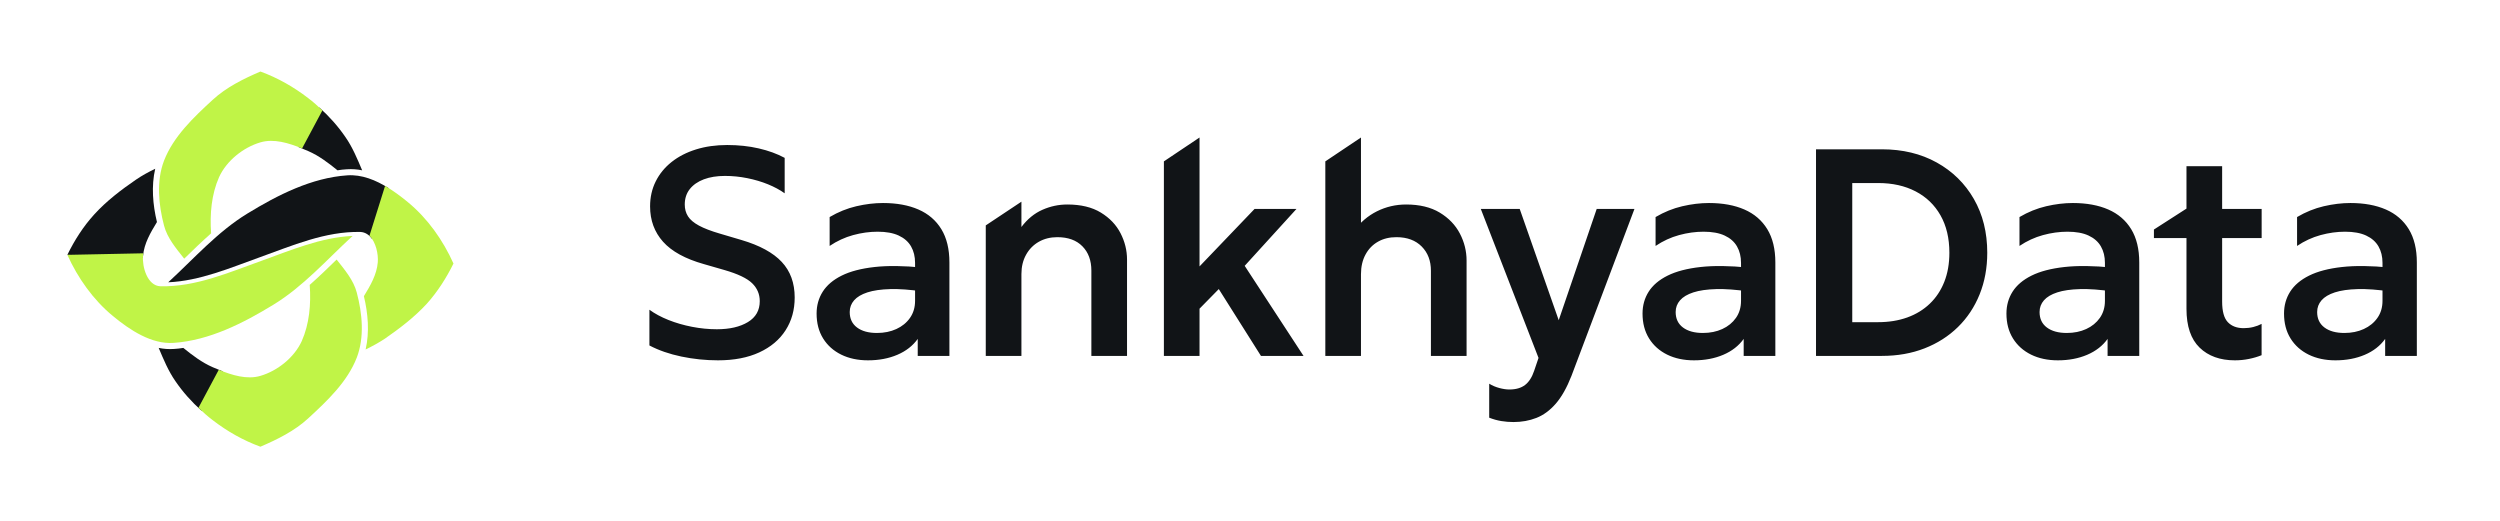
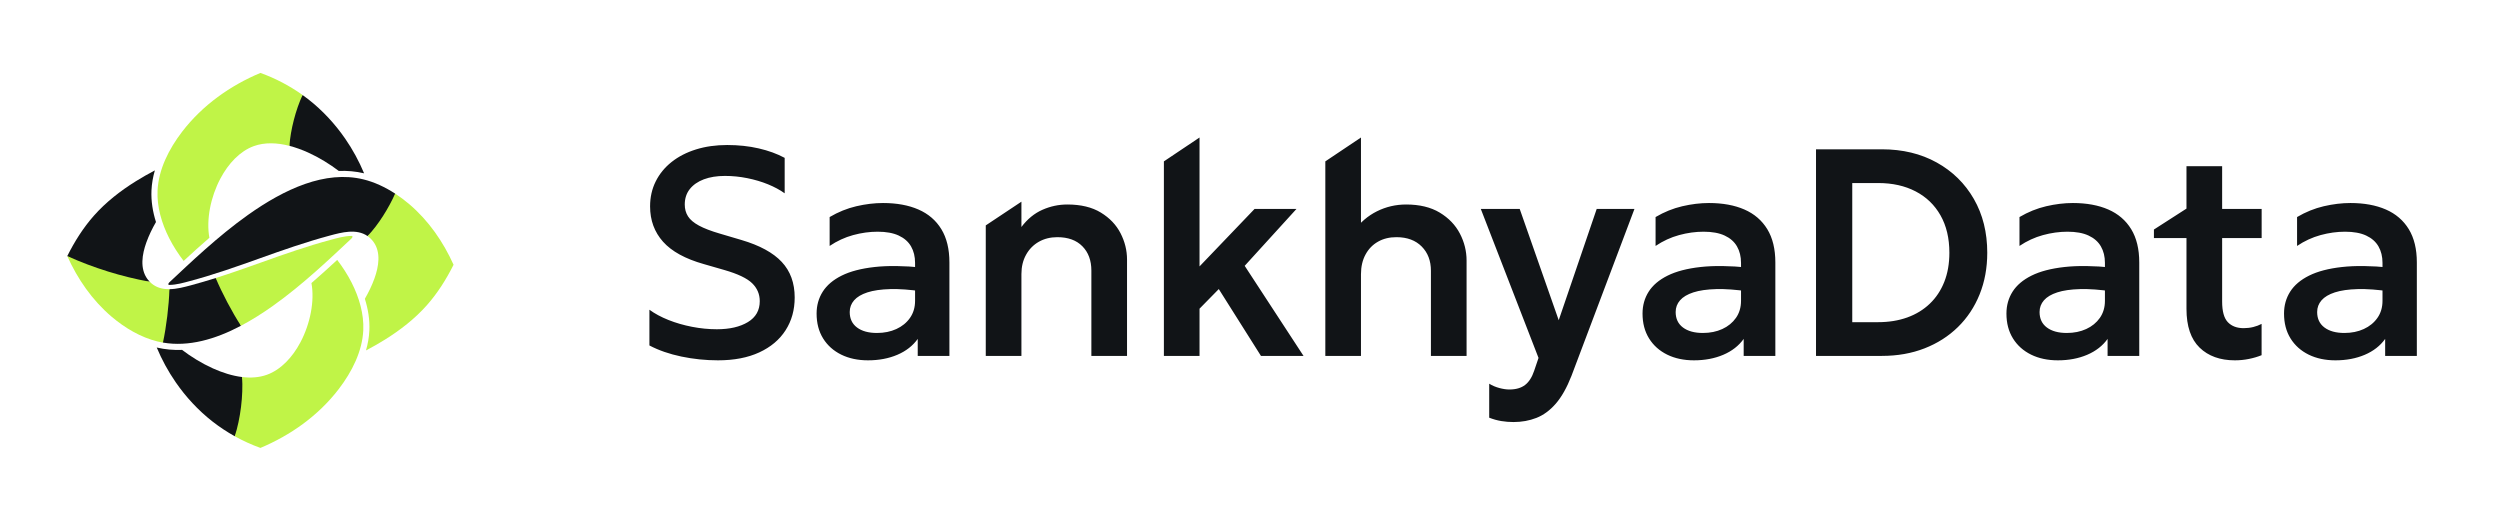
<svg xmlns="http://www.w3.org/2000/svg" viewBox="0 0 144 30" width="288" height="60">
  <g transform="translate(3 3)">
-     <path d="M15.39 3.19C15.96 3.7 16.47 4.27 16.9 4.9C17.31 5.49 17.58 6.15 17.86 6.81C17.57 6.75 17.28 6.73 16.98 6.75C16.8 6.76 16.62 6.78 16.44 6.81C15.91 6.38 15.37 5.97 14.75 5.7C14.56 5.62 14.37 5.54 14.17 5.46C14.58 4.7 14.98 3.94 15.39 3.19Z" fill="#111417" />
-     <path d="M19.39 7.84C18.65 7.37 17.83 7.04 17 7.1C14.95 7.24 13 8.23 11.25 9.3C9.53 10.35 8.18 11.89 6.69 13.26C8.52 13.18 10.26 12.43 11.96 11.82C13.83 11.15 15.73 10.32 17.75 10.36C18.05 10.37 18.27 10.54 18.44 10.77C18.75 9.8 19.07 8.82 19.39 7.84Z" fill="#111417" />
-     <path d="M8.61 20.66C8.04 20.15 7.53 19.58 7.1 18.95C6.69 18.36 6.42 17.7 6.14 17.04C6.43 17.1 6.72 17.12 7.02 17.1C7.2 17.09 7.38 17.07 7.56 17.04C8.09 17.47 8.63 17.88 9.25 18.15C9.44 18.23 9.63 18.31 9.83 18.39C9.42 19.15 9.02 19.91 8.61 20.66Z" fill="#111417" />
-     <path d="M5.23 11.85C5.23 11.81 5.23 11.77 5.24 11.74C5.3 11.02 5.67 10.4 6.04 9.79C5.8 8.79 5.71 7.72 5.94 6.72C5.55 6.91 5.18 7.11 4.83 7.35C3.97 7.94 3.13 8.58 2.43 9.35C1.8 10.04 1.29 10.84 0.88 11.68C2.33 11.73 3.78 11.79 5.23 11.85Z" fill="#111417" />
-     <path d="M14.4 5.55C13.63 5.24 12.78 4.97 12 5.2C11.01 5.49 10.05 6.26 9.62 7.2C9.18 8.19 9.08 9.33 9.16 10.44C8.63 10.91 8.12 11.4 7.61 11.9C7.14 11.3 6.64 10.72 6.45 10C6.13 8.79 6 7.42 6.45 6.25C6.99 4.86 8.15 3.76 9.25 2.75C10.03 2.03 11.02 1.54 12 1.12C12.99 1.48 13.92 2.01 14.75 2.65C15.04 2.87 15.31 3.11 15.57 3.36C15.18 4.09 14.79 4.82 14.4 5.55Z" fill="#c0f447" />
-     <path d="M18.28 10.58C18.66 10.95 18.8 11.66 18.76 12.11C18.7 12.83 18.33 13.45 17.96 14.06C18.2 15.06 18.29 16.13 18.06 17.13C18.45 16.94 18.82 16.74 19.18 16.5C20.03 15.91 20.87 15.27 21.58 14.5C22.2 13.81 22.71 13.01 23.12 12.18C22.52 10.84 21.63 9.58 20.5 8.65C20.1 8.32 19.65 7.98 19.18 7.71C18.88 8.67 18.58 9.63 18.28 10.58Z" fill="#c0f447" />
-     <path d="M9.6 18.3C10.37 18.61 11.22 18.88 12 18.65C12.99 18.36 13.95 17.59 14.38 16.65C14.82 15.66 14.92 14.52 14.84 13.41C15.37 12.94 15.88 12.45 16.39 11.95C16.86 12.55 17.36 13.13 17.55 13.85C17.87 15.06 18 16.43 17.55 17.6C17.01 18.99 15.85 20.09 14.75 21.1C13.97 21.82 12.98 22.31 12 22.73C11.01 22.37 10.08 21.84 9.25 21.2C8.96 20.98 8.69 20.74 8.43 20.49C8.82 19.76 9.21 19.03 9.6 18.3Z" fill="#c0f447" />
-     <path d="M0.88 11.68C1.48 13.01 2.37 14.27 3.5 15.2C4.48 16.01 5.73 16.84 7 16.75C9.05 16.61 11 15.62 12.75 14.55C14.47 13.5 15.82 11.96 17.31 10.59C15.48 10.67 13.74 11.42 12.04 12.03C10.17 12.7 8.27 13.53 6.25 13.49C5.48 13.47 5.18 12.35 5.24 11.74C5.24 11.69 5.25 11.64 5.26 11.59C3.8 11.62 2.34 11.65 0.88 11.68Z" fill="#c0f447" />
+     <path d="M14.428 2.473C14.543 2.556 14.656 2.64 14.768 2.727C15.584 3.367 16.296 4.136 16.885 4.99C17.315 5.614 17.68 6.284 17.972 6.983C17.484 6.868 16.997 6.827 16.513 6.846C15.999 6.455 15.386 6.074 14.74 5.782C14.39 5.625 14.03 5.493 13.671 5.401C13.411 4.397 13.714 3.226 14.428 2.473Z" fill="#111417" />
+     <path d="M19.76 8.152C19.185 7.778 18.564 7.487 17.93 7.332C15.738 6.797 13.389 7.885 11.28 9.382C9.532 10.624 7.949 12.147 6.756 13.261C6.688 13.325 6.664 13.412 6.757 13.411C7.16 13.407 7.583 13.285 7.94 13.189C9.302 12.824 10.631 12.358 11.958 11.882C13.291 11.404 14.627 10.937 15.995 10.569C16.681 10.385 17.533 10.155 18.171 10.597C19.068 10.14 19.681 9.147 19.76 8.152Z" fill="#111417" />
+     <path d="M10.522 22.128C10.071 21.877 9.639 21.591 9.232 21.273C8.416 20.633 7.704 19.864 7.115 19.01C6.685 18.386 6.32 17.716 6.028 17.017C6.516 17.132 7.003 17.173 7.487 17.154C8.001 17.545 8.614 17.926 9.26 18.218C9.81 18.466 10.385 18.649 10.943 18.717C11.348 19.806 11.18 21.17 10.522 22.128Z" fill="#111417" />
+     <path d="M6.386 16.733C7.862 16.989 9.399 16.545 10.879 15.764C10.663 14.823 10.082 13.723 9.425 13.014C8.955 13.162 8.482 13.303 8.005 13.431C7.62 13.534 7.182 13.652 6.759 13.657C6.402 14.55 6.252 15.781 6.386 16.733Z" fill="#111417" />
+     <path d="M5.624 13.229C5.577 13.181 5.534 13.13 5.494 13.077C5.043 12.465 5.19 11.638 5.427 10.973C5.574 10.562 5.766 10.168 5.984 9.789C5.798 9.199 5.697 8.583 5.725 7.964C5.743 7.572 5.812 7.187 5.92 6.814C5.552 7.008 5.188 7.214 4.832 7.435C3.94 7.99 3.105 8.639 2.412 9.42C1.795 10.116 1.291 10.918 0.875 11.75C2.287 12.75 3.893 13.251 5.624 13.229Z" fill="#111417" />
+     <path d="M13.671 5.401C12.958 5.217 12.248 5.189 11.622 5.415C10.82 5.706 10.156 6.417 9.697 7.28C9.126 8.355 8.872 9.667 9.061 10.696C8.558 11.13 8.066 11.578 7.577 12.029C7.269 11.628 6.984 11.187 6.747 10.722C6.308 9.858 6.033 8.91 6.075 7.98C6.13 6.769 6.723 5.588 7.492 4.585C8.672 3.048 10.268 1.928 12 1.2C12.859 1.509 13.681 1.939 14.428 2.473C14.037 3.309 13.734 4.48 13.671 5.401Z" fill="#c0f447" />
+     <path d="M18.171 10.597C18.3 10.686 18.413 10.798 18.506 10.923C18.957 11.535 18.81 12.362 18.573 13.027C18.426 13.438 18.234 13.832 18.016 14.211C18.202 14.801 18.303 15.417 18.275 16.036C18.257 16.428 18.188 16.813 18.08 17.186C18.448 16.992 18.812 16.786 19.168 16.565C20.06 16.01 20.895 15.361 21.588 14.58C22.205 13.884 22.709 13.082 23.125 12.25C22.533 10.935 21.694 9.712 20.57 8.757C20.314 8.54 20.042 8.336 19.76 8.152C19.402 8.965 18.789 9.958 18.171 10.597Z" fill="#c0f447" />
+     <path d="M10.943 18.717C11.444 18.778 11.932 18.746 12.378 18.585C13.18 18.294 13.844 17.583 14.303 16.72C14.874 15.645 15.128 14.333 14.939 13.304C15.442 12.87 15.934 12.422 16.423 11.971C16.731 12.372 17.016 12.813 17.253 13.278C17.692 14.142 17.967 15.09 17.925 16.02C17.87 17.231 17.277 18.412 16.508 19.415C15.328 20.952 13.732 22.072 12 22.8C11.492 22.617 10.997 22.392 10.522 22.128C10.849 21.129 11.017 19.765 10.943 18.717Z" fill="#c0f447" />
+     <path d="M10.879 15.764C11.506 15.433 12.122 15.042 12.72 14.618C14.468 13.376 16.051 11.853 17.244 10.739C17.312 10.675 17.336 10.588 17.243 10.589C16.84 10.593 16.417 10.715 16.06 10.811C14.698 11.176 13.369 11.642 12.042 12.118C11.174 12.429 10.304 12.736 9.425 13.014C9.787 13.878 10.368 14.978 10.879 15.764Z" fill="#c0f447" />
+     <path d="M0.875 11.75C1.467 13.065 2.306 14.288 3.43 15.243C4.209 15.904 5.125 16.437 6.07 16.668C6.175 16.693 6.281 16.715 6.386 16.733C6.583 15.821 6.732 14.59 6.759 13.657C6.429 13.661 6.108 13.597 5.829 13.403C5.755 13.352 5.686 13.293 5.624 13.229C3.992 12.932 2.386 12.432 0.875 11.75Z" fill="#c0f447" />
  </g>
  <path d="M41.358 20.755Q40.287 20.755 39.25 20.538Q38.213 20.322 37.406 19.898V17.84Q37.867 18.177 38.503 18.431Q39.139 18.684 39.859 18.824Q40.579 18.965 41.291 18.965Q42.396 18.965 43.079 18.552Q43.762 18.139 43.762 17.347Q43.762 16.742 43.323 16.314Q42.884 15.887 41.726 15.553L40.543 15.212Q38.939 14.76 38.192 13.924Q37.445 13.087 37.445 11.888Q37.445 11.099 37.768 10.451Q38.09 9.803 38.682 9.332Q39.275 8.861 40.09 8.607Q40.905 8.353 41.887 8.353Q42.859 8.353 43.704 8.548Q44.548 8.743 45.197 9.093V11.135Q44.792 10.843 44.237 10.616Q43.681 10.39 43.044 10.262Q42.406 10.133 41.753 10.133Q41.064 10.133 40.543 10.328Q40.023 10.524 39.732 10.891Q39.442 11.258 39.442 11.782Q39.442 12.167 39.629 12.461Q39.816 12.754 40.259 12.994Q40.701 13.234 41.467 13.457L42.708 13.824Q44.283 14.289 45.028 15.086Q45.774 15.882 45.774 17.134Q45.774 18.208 45.248 19.025Q44.723 19.842 43.734 20.298Q42.744 20.755 41.358 20.755ZM49.997 20.755Q49.124 20.755 48.455 20.427Q47.787 20.098 47.411 19.494Q47.036 18.89 47.036 18.06Q47.036 17.358 47.39 16.8Q47.744 16.242 48.481 15.875Q49.219 15.509 50.372 15.38Q51.525 15.252 53.122 15.413L53.158 16.791Q52.071 16.63 51.275 16.652Q50.479 16.674 49.963 16.841Q49.448 17.009 49.196 17.298Q48.944 17.588 48.944 17.972Q48.944 18.549 49.365 18.864Q49.785 19.179 50.512 19.179Q51.135 19.179 51.63 18.952Q52.126 18.725 52.417 18.309Q52.708 17.893 52.708 17.326V15.141Q52.708 14.597 52.477 14.194Q52.245 13.791 51.769 13.569Q51.292 13.346 50.551 13.346Q49.856 13.346 49.141 13.541Q48.426 13.736 47.787 14.166V12.502Q48.529 12.065 49.325 11.879Q50.121 11.694 50.862 11.694Q52.045 11.694 52.901 12.067Q53.758 12.441 54.222 13.201Q54.686 13.961 54.686 15.118V20.5H52.861V19.521Q52.435 20.117 51.686 20.436Q50.937 20.755 49.997 20.755ZM56.78 20.5V12.983L58.834 11.617V13.074Q59.349 12.391 60.041 12.085Q60.732 11.779 61.478 11.779Q62.646 11.779 63.408 12.244Q64.171 12.709 64.544 13.436Q64.917 14.164 64.917 14.948V20.5H62.863V15.589Q62.863 14.71 62.346 14.186Q61.83 13.661 60.903 13.661Q60.302 13.661 59.835 13.927Q59.367 14.194 59.101 14.675Q58.834 15.155 58.834 15.785V20.5ZM67.04 20.5V9.295L69.093 7.92V15.345L72.264 12.034H74.678L71.694 15.312L75.083 20.5H72.631L70.202 16.65L69.093 17.78V20.5ZM76.339 20.5V9.295L78.392 7.92V13.798L77.968 13.323Q78.529 12.56 79.315 12.169Q80.101 11.779 80.991 11.779Q82.155 11.779 82.929 12.246Q83.703 12.713 84.089 13.453Q84.475 14.194 84.475 15.009V20.5H82.421V15.596Q82.421 14.737 81.892 14.201Q81.362 13.665 80.446 13.661Q79.837 13.657 79.374 13.92Q78.911 14.182 78.652 14.665Q78.392 15.148 78.392 15.793V20.5ZM87.178 24.31Q86.823 24.31 86.474 24.253Q86.125 24.195 85.778 24.059V22.101Q86.045 22.265 86.363 22.35Q86.681 22.435 86.939 22.435Q87.504 22.435 87.844 22.174Q88.184 21.912 88.37 21.35L88.619 20.616L85.294 12.034H87.535L89.782 18.444L91.97 12.034H94.145L90.519 21.643Q90.117 22.672 89.611 23.253Q89.106 23.833 88.497 24.071Q87.888 24.31 87.178 24.31ZM97.571 20.755Q96.698 20.755 96.03 20.427Q95.362 20.098 94.986 19.494Q94.61 18.89 94.61 18.06Q94.61 17.358 94.964 16.8Q95.318 16.242 96.056 15.875Q96.794 15.509 97.947 15.38Q99.099 15.252 100.697 15.413L100.733 16.791Q99.645 16.63 98.849 16.652Q98.053 16.674 97.538 16.841Q97.022 17.009 96.77 17.298Q96.518 17.588 96.518 17.972Q96.518 18.549 96.939 18.864Q97.36 19.179 98.086 19.179Q98.709 19.179 99.205 18.952Q99.7 18.725 99.992 18.309Q100.283 17.893 100.283 17.326V15.141Q100.283 14.597 100.051 14.194Q99.82 13.791 99.343 13.569Q98.866 13.346 98.125 13.346Q97.431 13.346 96.716 13.541Q96 13.736 95.361 14.166V12.502Q96.104 12.065 96.9 11.879Q97.696 11.694 98.437 11.694Q99.619 11.694 100.476 12.067Q101.332 12.441 101.796 13.201Q102.26 13.961 102.26 15.118V20.5H100.436V19.521Q100.009 20.117 99.26 20.436Q98.511 20.755 97.571 20.755ZM104.602 20.5V8.6H108.397Q110.184 8.6 111.553 9.359Q112.923 10.119 113.695 11.462Q114.466 12.805 114.466 14.559Q114.466 15.866 114.025 16.958Q113.584 18.049 112.775 18.84Q111.966 19.631 110.853 20.066Q109.74 20.5 108.397 20.5ZM106.69 18.557H108.181Q109.104 18.557 109.857 18.286Q110.61 18.015 111.154 17.495Q111.698 16.976 111.991 16.235Q112.284 15.495 112.284 14.559Q112.284 13.302 111.772 12.402Q111.261 11.503 110.338 11.023Q109.416 10.543 108.181 10.543H106.69ZM118.532 20.755Q117.659 20.755 116.991 20.427Q116.323 20.098 115.947 19.494Q115.571 18.89 115.571 18.06Q115.571 17.358 115.925 16.8Q116.279 16.242 117.017 15.875Q117.755 15.509 118.908 15.38Q120.06 15.252 121.658 15.413L121.694 16.791Q120.606 16.63 119.81 16.652Q119.014 16.674 118.499 16.841Q117.983 17.009 117.731 17.298Q117.479 17.588 117.479 17.972Q117.479 18.549 117.9 18.864Q118.321 19.179 119.047 19.179Q119.67 19.179 120.166 18.952Q120.661 18.725 120.953 18.309Q121.244 17.893 121.244 17.326V15.141Q121.244 14.597 121.012 14.194Q120.781 13.791 120.304 13.569Q119.827 13.346 119.086 13.346Q118.392 13.346 117.677 13.541Q116.961 13.736 116.322 14.166V12.502Q117.065 12.065 117.861 11.879Q118.657 11.694 119.398 11.694Q120.58 11.694 121.437 12.067Q122.293 12.441 122.757 13.201Q123.221 13.961 123.221 15.118V20.5H121.397V19.521Q120.97 20.117 120.221 20.436Q119.472 20.755 118.532 20.755ZM128.729 20.755Q127.452 20.755 126.697 20.023Q125.941 19.29 125.941 17.792V9.572H127.995V12.034H130.271V13.714H127.995V17.368Q127.995 18.214 128.324 18.558Q128.653 18.902 129.235 18.902Q129.528 18.902 129.79 18.836Q130.053 18.77 130.268 18.656V20.459Q129.93 20.596 129.537 20.675Q129.144 20.755 128.729 20.755ZM124.066 13.714V13.221L126.177 11.864V13.714ZM134.521 20.755Q133.648 20.755 132.979 20.427Q132.311 20.098 131.935 19.494Q131.56 18.89 131.56 18.06Q131.56 17.358 131.914 16.8Q132.268 16.242 133.005 15.875Q133.743 15.509 134.896 15.38Q136.049 15.252 137.646 15.413L137.682 16.791Q136.595 16.63 135.799 16.652Q135.003 16.674 134.487 16.841Q133.972 17.009 133.72 17.298Q133.468 17.588 133.468 17.972Q133.468 18.549 133.889 18.864Q134.309 19.179 135.036 19.179Q135.659 19.179 136.154 18.952Q136.65 18.725 136.941 18.309Q137.232 17.893 137.232 17.326V15.141Q137.232 14.597 137.001 14.194Q136.769 13.791 136.293 13.569Q135.816 13.346 135.075 13.346Q134.38 13.346 133.665 13.541Q132.95 13.736 132.311 14.166L132.311 12.502Q133.053 12.065 133.849 11.879Q134.645 11.694 135.386 11.694Q136.569 11.694 137.425 12.067Q138.282 12.441 138.746 13.201Q139.21 13.961 139.21 15.118V20.5H137.385V19.521Q136.959 20.117 136.21 20.436Q135.461 20.755 134.521 20.755Z" fill="#111417" />
</svg>
